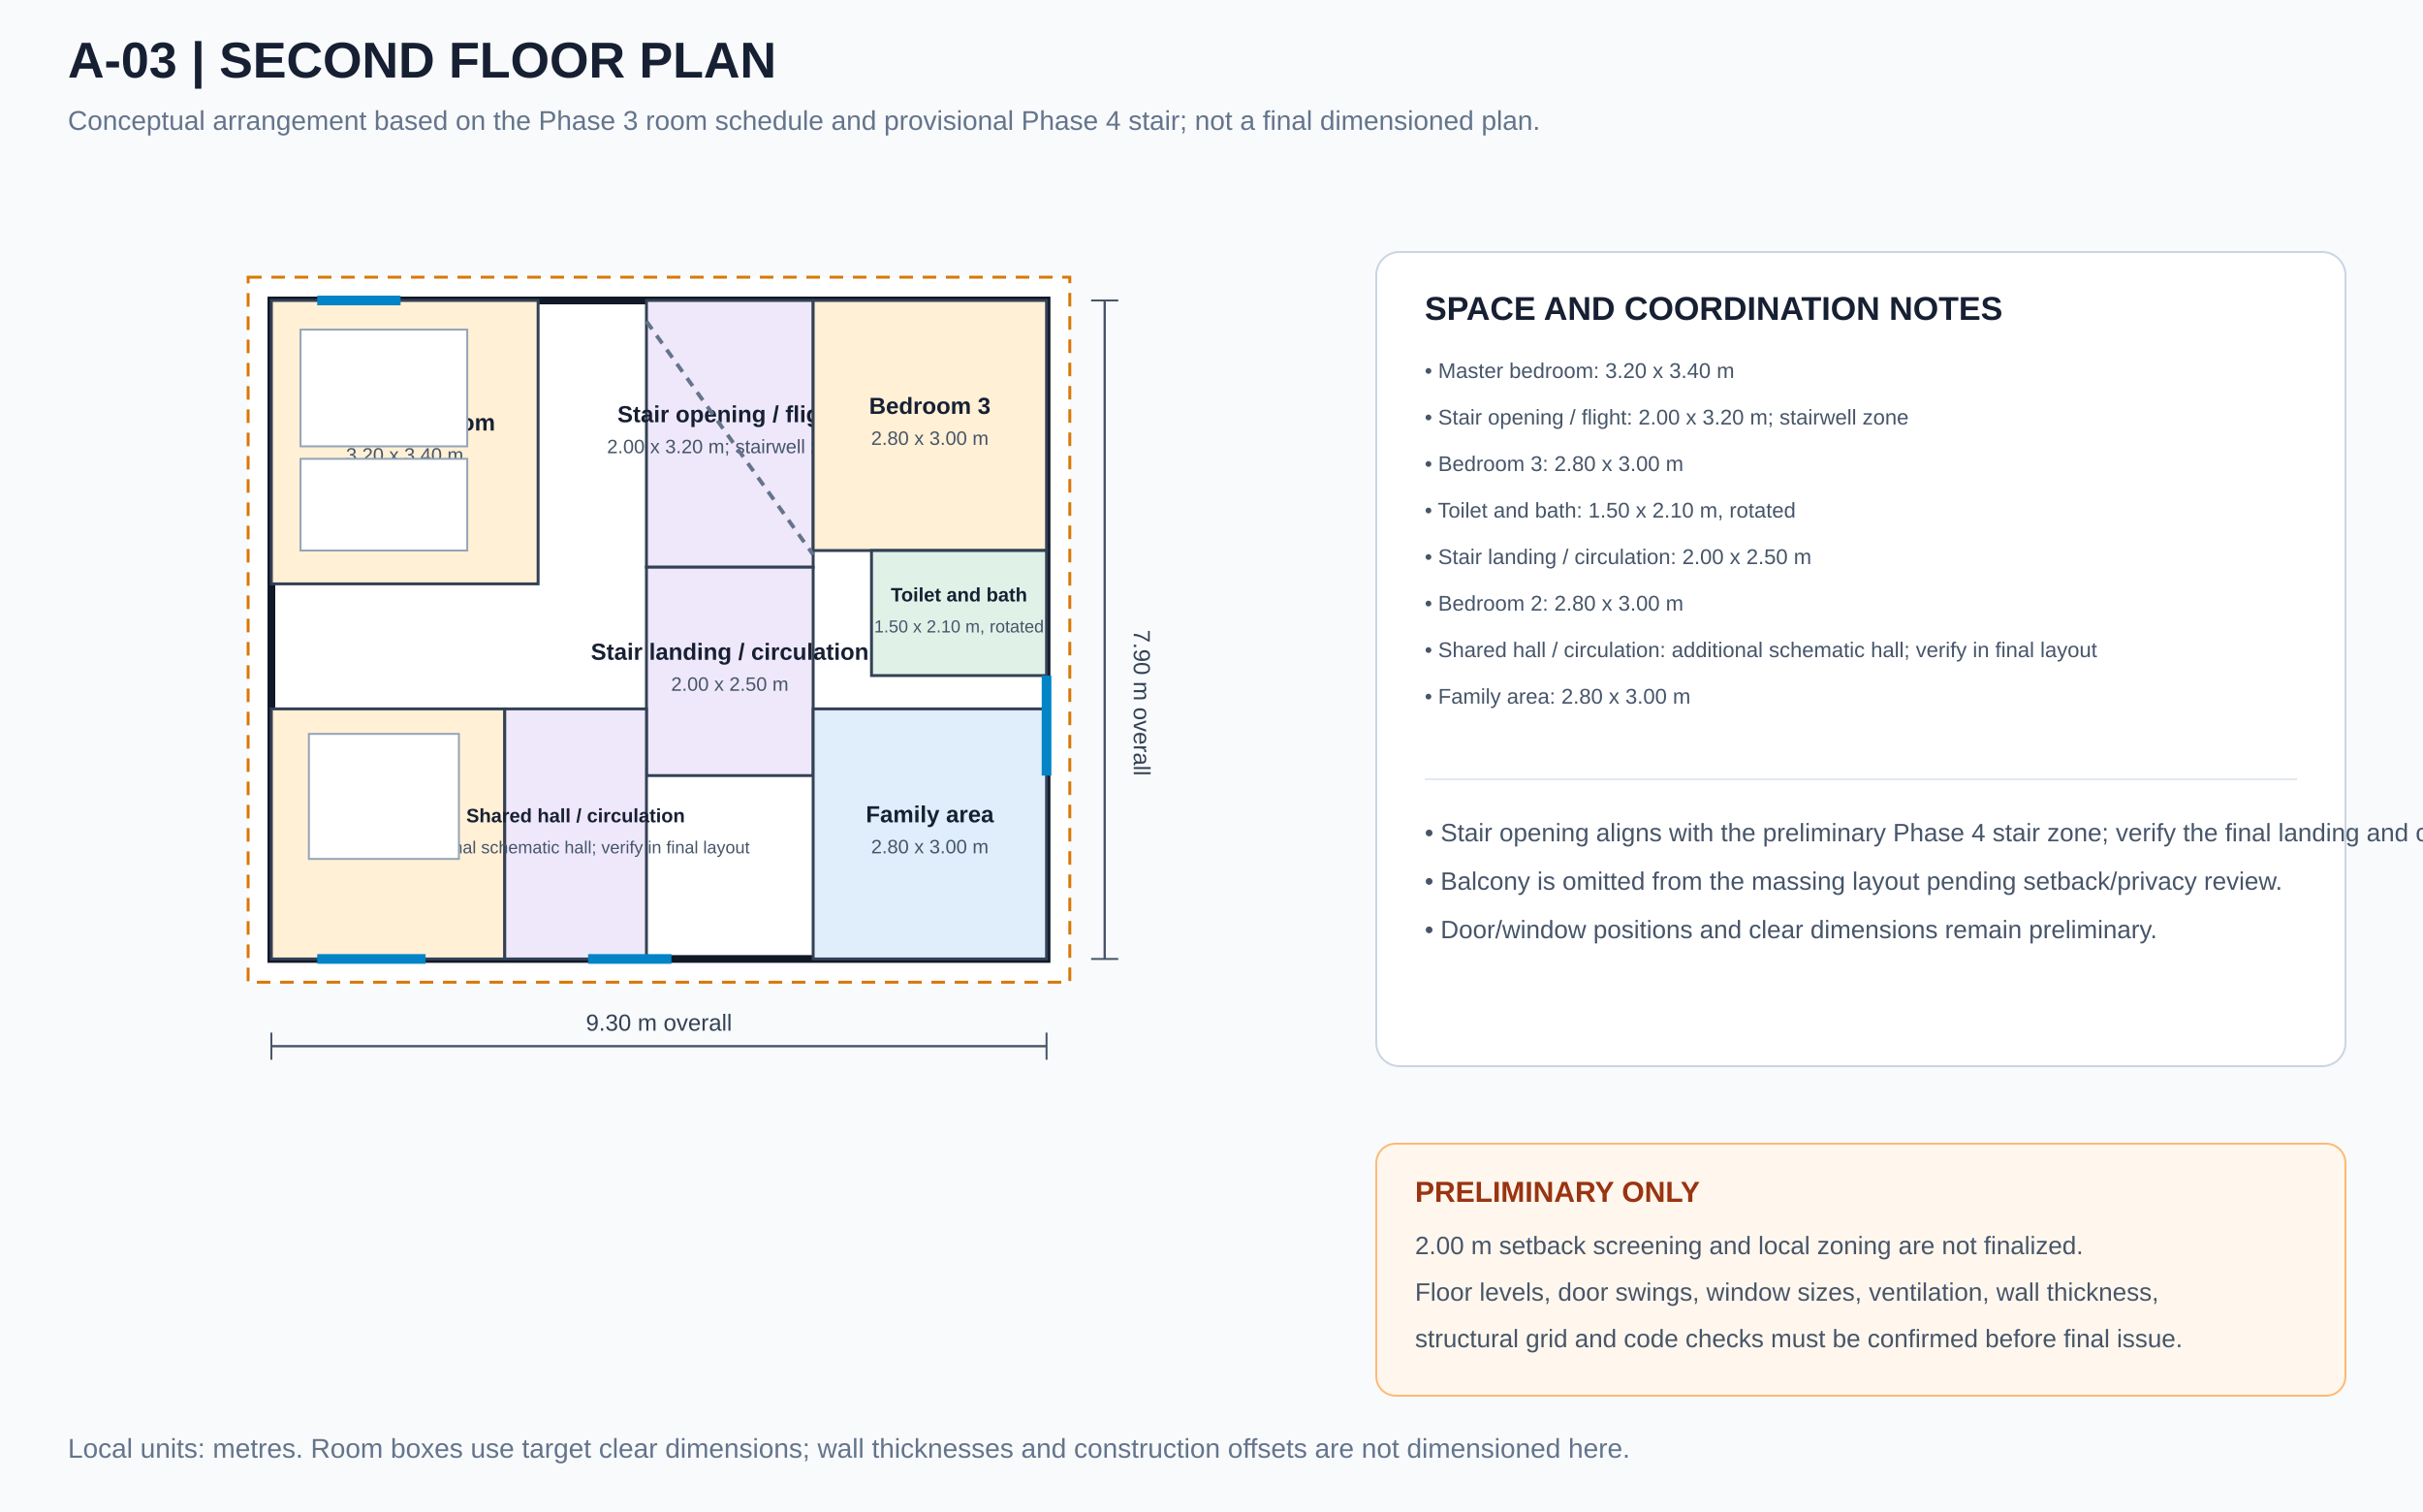
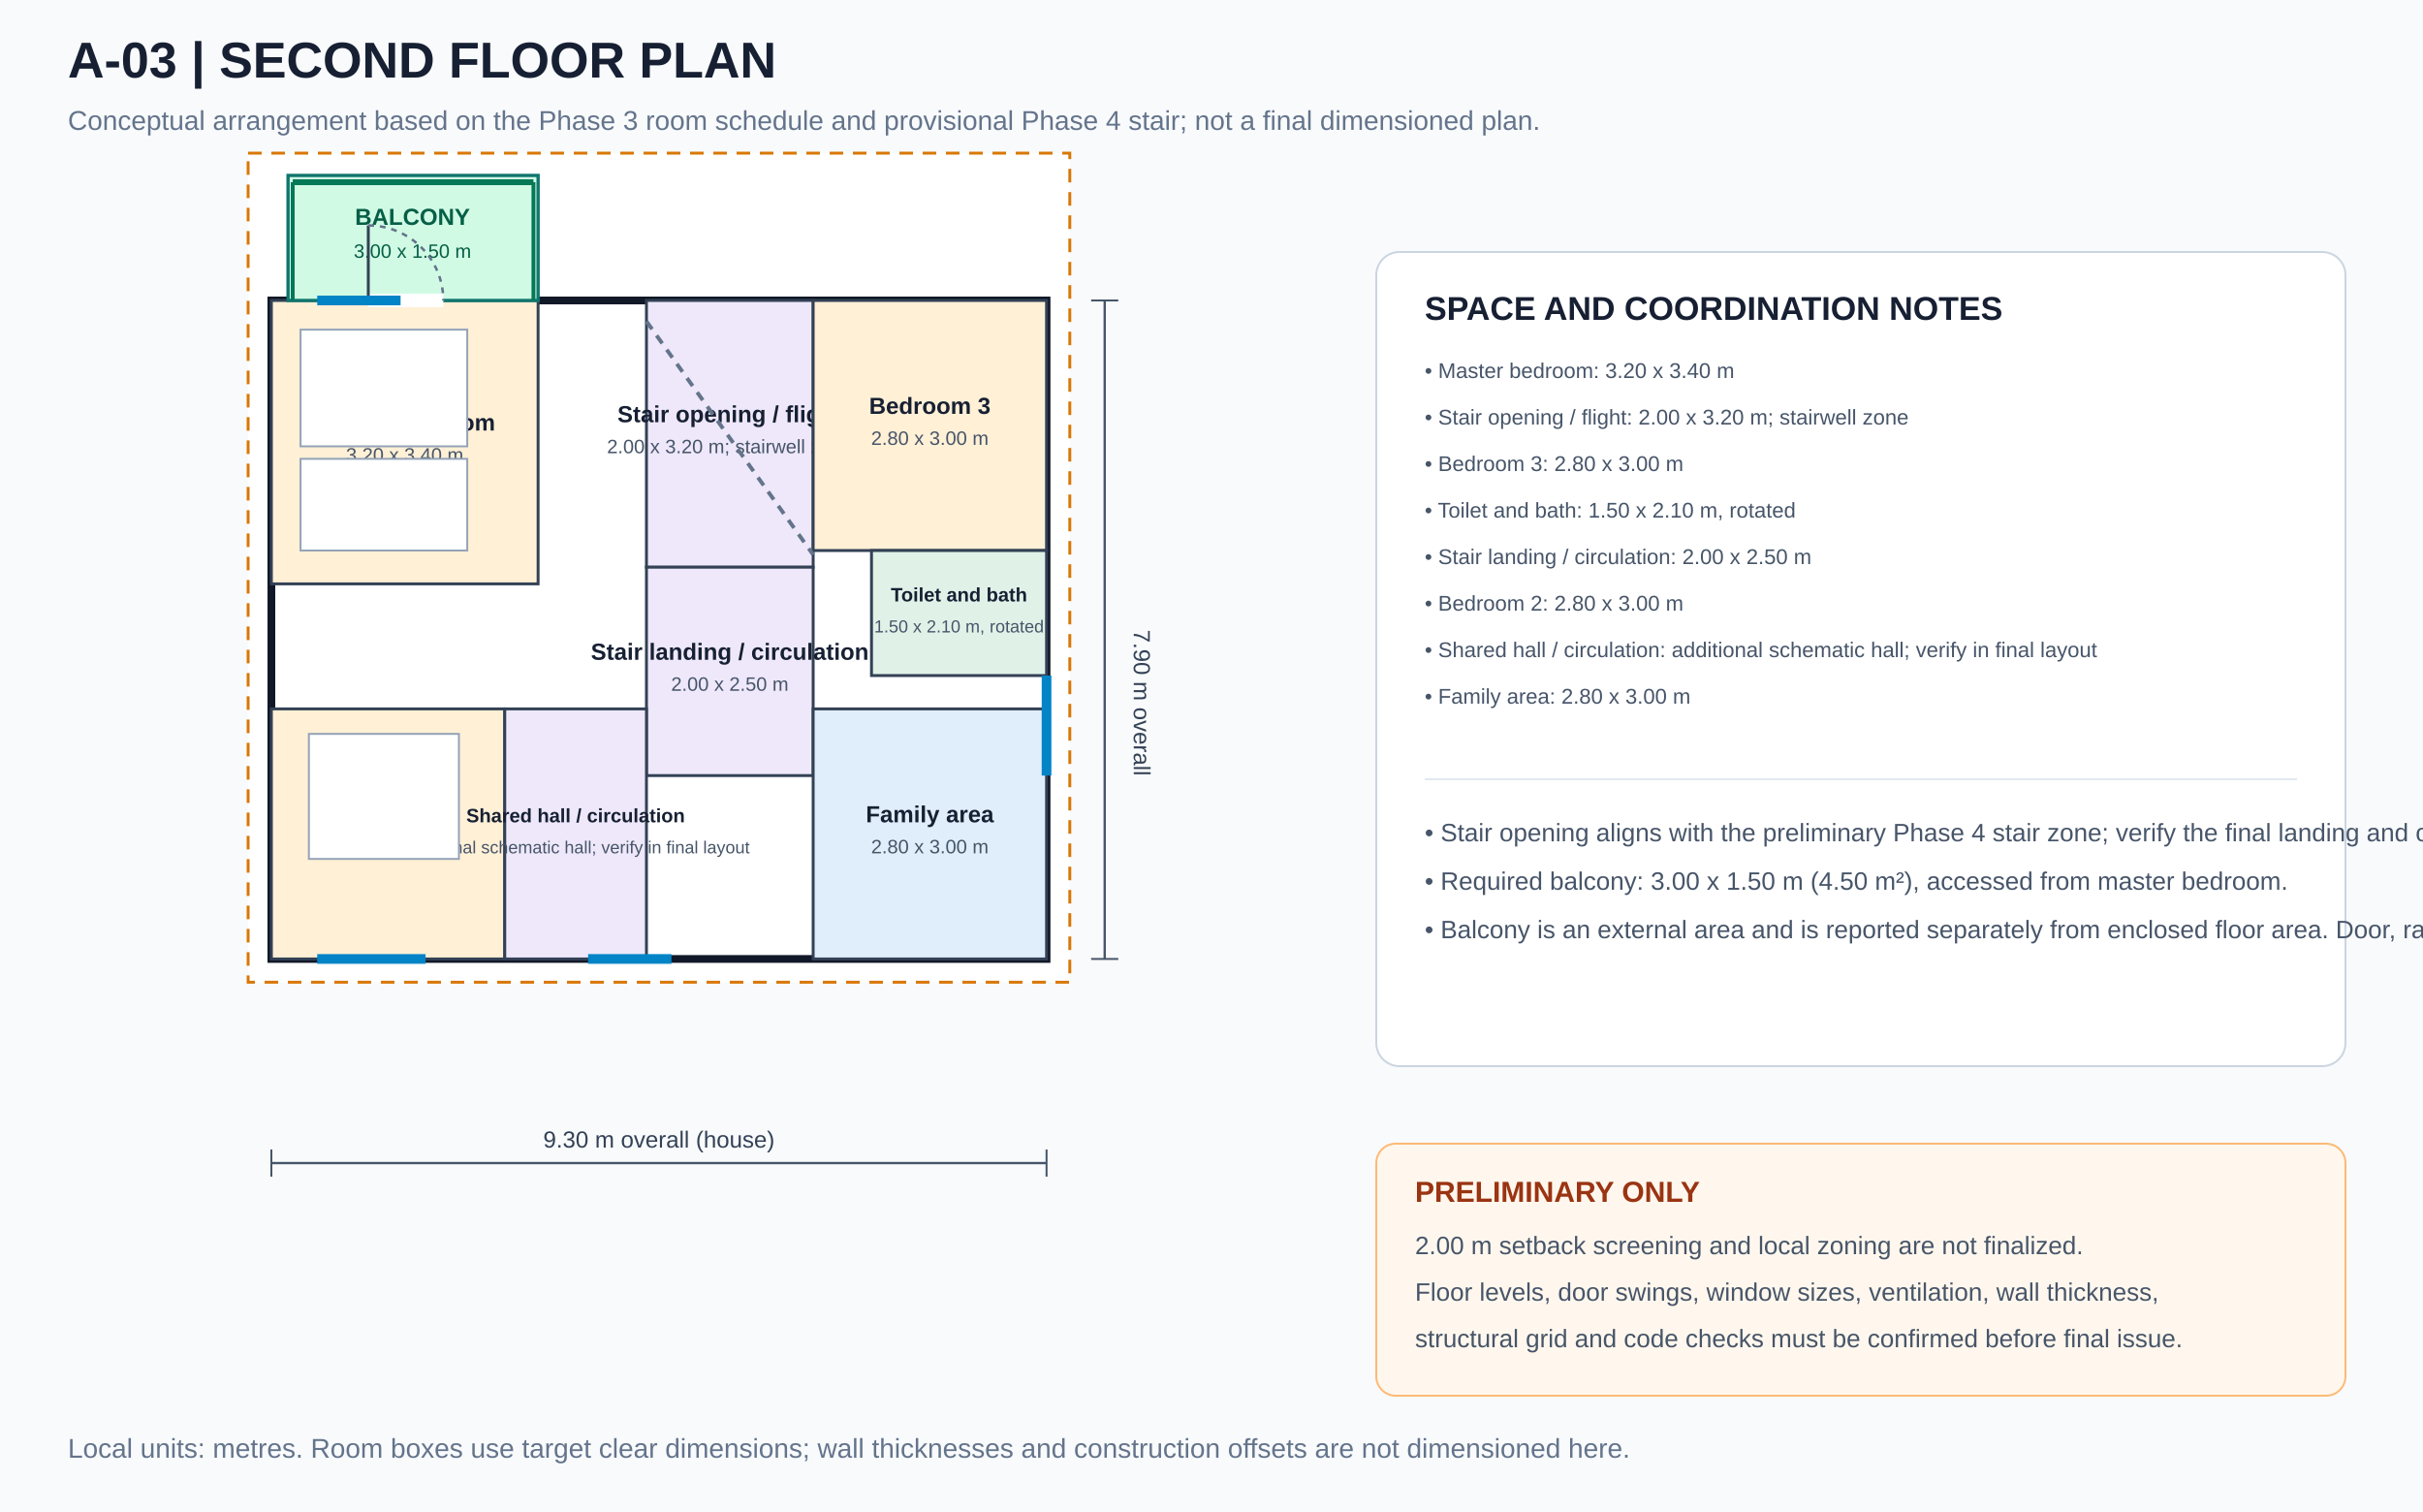
<svg xmlns="http://www.w3.org/2000/svg" width="1250" height="780" viewBox="0 0 1250 780" role="img" aria-labelledby="title desc">
  <style>text{font-family:Arial,Helvetica,sans-serif}.title{font-size:26px;font-weight:700;fill:#172033}.sub{font-size:14px;fill:#64748b}.note{font-size:13px;fill:#475569}.small{font-size:11px;fill:#475569}</style>
  <rect width="1250" height="780" fill="#f8fafc" />
  <text class="title" x="35" y="40">A-03 | SECOND FLOOR PLAN</text>
  <text class="sub" x="35" y="67">Conceptual arrangement based on the Phase 3 room schedule and provisional Phase 4 stair; not a final dimensioned plan.</text>
-   <rect x="128" y="143" width="423.9" height="363.7" fill="#ffffff" stroke="#d97706" stroke-width="1.5" stroke-dasharray="7 5" />
+   <rect x="128" y="79" width="423.9" height="427.7" fill="#ffffff" stroke="#d97706" stroke-width="1.5" stroke-dasharray="7 5" />
  <rect x="140" y="155" width="399.9" height="339.7" fill="#ffffff" stroke="#111827" stroke-width="4" />
  <g>
    <rect x="140" y="155" width="137.6" height="146.2" fill="#fff0d6" stroke="#334155" stroke-width="1.5" />
    <text x="208.8" y="222.1" text-anchor="middle" font-size="12" font-weight="600" fill="#172033">Master bedroom</text>
    <text x="208.8" y="238.1" text-anchor="middle" font-size="10" fill="#475569">3.20 x 3.40 m</text>
  </g>
  <g>
    <rect x="333.5" y="155" width="86" height="137.6" fill="#eee8fa" stroke="#334155" stroke-width="1.5" />
    <text x="376.5" y="217.8" text-anchor="middle" font-size="12" font-weight="600" fill="#172033">Stair opening / flight</text>
    <text x="376.5" y="233.8" text-anchor="middle" font-size="10" fill="#475569">2.00 x 3.20 m; stairwell zone</text>
  </g>
  <g>
    <rect x="419.5" y="155" width="120.4" height="129" fill="#fff0d6" stroke="#334155" stroke-width="1.5" />
    <text x="479.7" y="213.5" text-anchor="middle" font-size="12" font-weight="600" fill="#172033">Bedroom 3</text>
    <text x="479.7" y="229.5" text-anchor="middle" font-size="10" fill="#475569">2.80 x 3.00 m</text>
  </g>
  <g>
    <rect x="449.6" y="284" width="90.3" height="64.5" fill="#e0f2e8" stroke="#334155" stroke-width="1.5" />
    <text x="494.75" y="310.25" text-anchor="middle" font-size="10" font-weight="600" fill="#172033">Toilet and bath</text>
    <text x="494.75" y="326.25" text-anchor="middle" font-size="9" fill="#475569">1.50 x 2.10 m, rotated</text>
  </g>
  <g>
    <rect x="333.5" y="292.6" width="86" height="107.5" fill="#eee8fa" stroke="#334155" stroke-width="1.5" />
    <text x="376.5" y="340.35" text-anchor="middle" font-size="12" font-weight="600" fill="#172033">Stair landing / circulation</text>
    <text x="376.5" y="356.35" text-anchor="middle" font-size="10" fill="#475569">2.00 x 2.50 m</text>
  </g>
  <g>
    <rect x="140" y="365.7" width="120.4" height="129" fill="#fff0d6" stroke="#334155" stroke-width="1.5" />
    <text x="200.2" y="424.2" text-anchor="middle" font-size="12" font-weight="600" fill="#172033">Bedroom 2</text>
    <text x="200.2" y="440.2" text-anchor="middle" font-size="10" fill="#475569">2.80 x 3.00 m</text>
  </g>
  <g>
    <rect x="260.4" y="365.7" width="73.1" height="129" fill="#eee8fa" stroke="#334155" stroke-width="1.5" />
    <text x="296.95" y="424.2" text-anchor="middle" font-size="10" font-weight="600" fill="#172033">Shared hall / circulation</text>
    <text x="296.95" y="440.2" text-anchor="middle" font-size="9" fill="#475569">additional schematic hall; verify in final layout</text>
  </g>
  <g>
    <rect x="419.5" y="365.7" width="120.4" height="129" fill="#dfeefa" stroke="#334155" stroke-width="1.5" />
    <text x="479.7" y="424.2" text-anchor="middle" font-size="12" font-weight="600" fill="#172033">Family area</text>
    <text x="479.7" y="440.2" text-anchor="middle" font-size="10" fill="#475569">2.80 x 3.00 m</text>
  </g>
  <rect x="155.05" y="170.05" width="86" height="60.2" fill="#ffffff" stroke="#94a3b8" />
  <rect x="155.05" y="236.7" width="86" height="47.3" fill="#ffffff" stroke="#94a3b8" />
  <rect x="159.35" y="378.6" width="77.4" height="64.5" fill="#ffffff" stroke="#94a3b8" />
  <line x1="333.5" y1="165.75" x2="419.5" y2="286.15" stroke="#64748b" stroke-width="2" stroke-dasharray="5 4" />
-   <line x1="140" y1="539.7" x2="539.9" y2="539.7" stroke="#475569" stroke-width="1.2" />
-   <line x1="140" y1="532.7" x2="140" y2="546.7" stroke="#475569" />
-   <line x1="539.9" y1="532.7" x2="539.9" y2="546.7" stroke="#475569" />
-   <text x="339.95" y="531.7" text-anchor="middle" font-size="12" fill="#334155">9.30 m overall</text>
+   <rect x="148.6" y="90.5" width="129" height="64.5" fill="#d1fae5" stroke="#0f766e" stroke-width="1.7" />
+   <line x1="151" y1="94" x2="275.2" y2="94" stroke="#047857" stroke-width="3" />
+   <line x1="151" y1="94" x2="151" y2="155" stroke="#047857" stroke-width="2" />
+   <line x1="275.2" y1="94" x2="275.2" y2="155" stroke="#047857" stroke-width="2" />
+   <text x="212.8" y="116" text-anchor="middle" font-size="12" font-weight="700" fill="#065f46">BALCONY</text>
+   <text x="212.8" y="133" text-anchor="middle" font-size="10" fill="#065f46">3.00 x 1.50 m</text>
+   <line x1="190" y1="155" x2="228.7" y2="155" stroke="#ffffff" stroke-width="7" />
+   <line x1="190" y1="155" x2="190" y2="116.3" stroke="#334155" stroke-width="1.5" />
+   <path d="M190,116.3 A38.7,38.7 0 0 1 228.7,155" fill="none" stroke="#64748b" stroke-width="1.3" stroke-dasharray="3 3" />
+   <line x1="140" y1="600" x2="539.9" y2="600" stroke="#475569" stroke-width="1.2" />
+   <line x1="140" y1="593" x2="140" y2="607" stroke="#475569" />
+   <line x1="539.9" y1="593" x2="539.9" y2="607" stroke="#475569" />
+   <text x="339.95" y="592" text-anchor="middle" font-size="12" fill="#334155">9.30 m overall (house)</text>
  <line x1="569.9" y1="155" x2="569.9" y2="494.7" stroke="#475569" stroke-width="1.2" />
  <line x1="562.9" y1="155" x2="576.9" y2="155" stroke="#475569" />
  <line x1="562.9" y1="494.7" x2="576.9" y2="494.7" stroke="#475569" />
  <text x="584.9" y="324.85" font-size="12" fill="#334155" transform="rotate(90 584.9 324.85)">7.90 m overall</text>
  <g stroke="#0284c7" stroke-width="5">
    <line x1="163.65" y1="155" x2="206.65" y2="155" />
    <line x1="163.65" y1="494.7" x2="219.55" y2="494.7" />
    <line x1="539.9" y1="348.5" x2="539.9" y2="400.1" />
    <line x1="303.4" y1="494.7" x2="346.4" y2="494.7" />
  </g>
  <rect x="710" y="130" width="500" height="420" rx="12" fill="#ffffff" stroke="#cbd5e1" />
  <text x="735" y="165" font-size="17" font-weight="700" fill="#172033">SPACE AND COORDINATION NOTES</text>
  <text class="small" x="735" y="195">• Master bedroom: 3.20 x 3.40 m</text>
  <text class="small" x="735" y="219">• Stair opening / flight: 2.00 x 3.20 m; stairwell zone</text>
  <text class="small" x="735" y="243">• Bedroom 3: 2.80 x 3.00 m</text>
  <text class="small" x="735" y="267">• Toilet and bath: 1.50 x 2.10 m, rotated</text>
  <text class="small" x="735" y="291">• Stair landing / circulation: 2.00 x 2.50 m</text>
  <text class="small" x="735" y="315">• Bedroom 2: 2.80 x 3.00 m</text>
  <text class="small" x="735" y="339">• Shared hall / circulation: additional schematic hall; verify in final layout</text>
  <text class="small" x="735" y="363">• Family area: 2.80 x 3.00 m</text>
  <line x1="735" y1="402" x2="1185" y2="402" stroke="#e2e8f0" />
  <text class="note" x="735" y="434">• Stair opening aligns with the preliminary Phase 4 stair zone; verify the final landing and opening.</text>
-   <text class="note" x="735" y="459">• Balcony is omitted from the massing layout pending setback/privacy review.</text>
-   <text class="note" x="735" y="484">• Door/window positions and clear dimensions remain preliminary.</text>
+   <text class="note" x="735" y="459">• Required balcony: 3.00 x 1.50 m (4.50 m²), accessed from master bedroom.</text>
+   <text class="note" x="735" y="484">• Balcony is an external area and is reported separately from enclosed floor area. Door, railing and wall details remain preliminary.</text>
  <rect x="710" y="590" width="500" height="130" rx="10" fill="#fff7ed" stroke="#fdba74" />
  <text x="730" y="620" font-size="15" font-weight="700" fill="#9a3412">PRELIMINARY ONLY</text>
  <text class="note" x="730" y="647">2.00 m setback screening and local zoning are not finalized.</text>
  <text class="note" x="730" y="671">Floor levels, door swings, window sizes, ventilation, wall thickness,</text>
  <text class="note" x="730" y="695">structural grid and code checks must be confirmed before final issue.</text>
  <text class="sub" x="35" y="752">Local units: metres. Room boxes use target clear dimensions; wall thicknesses and construction offsets are not dimensioned here.</text>
</svg>
